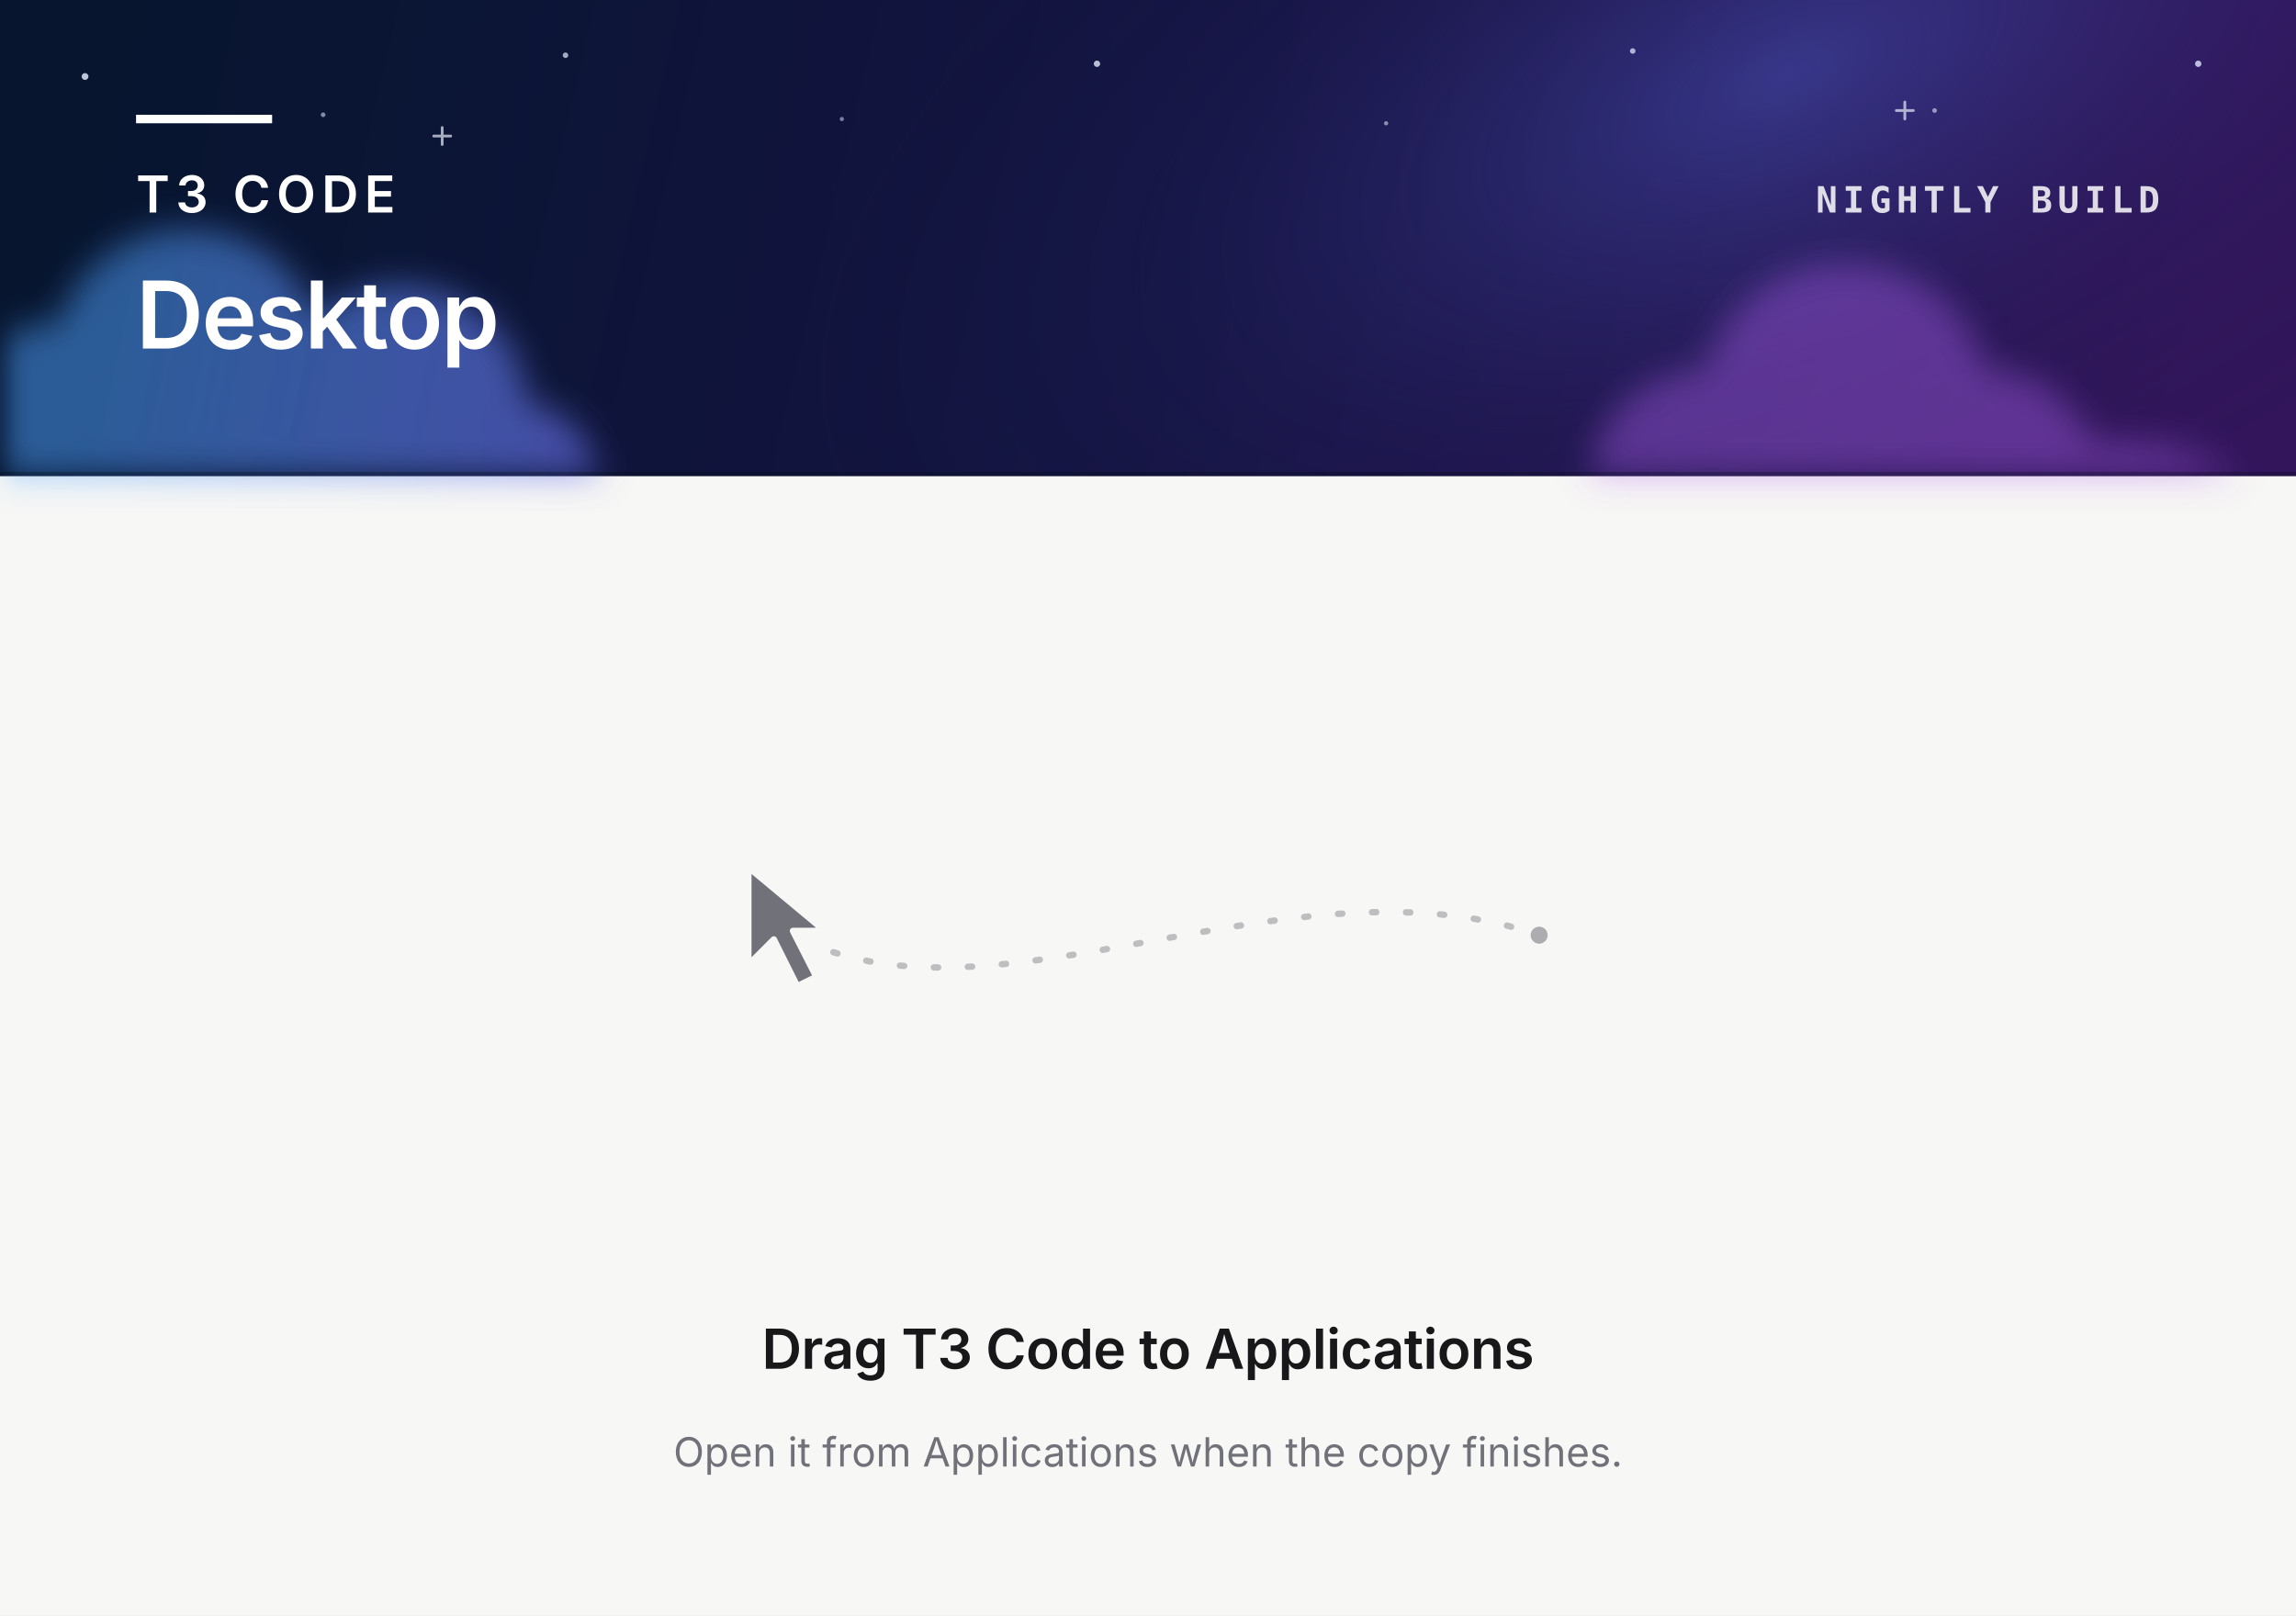
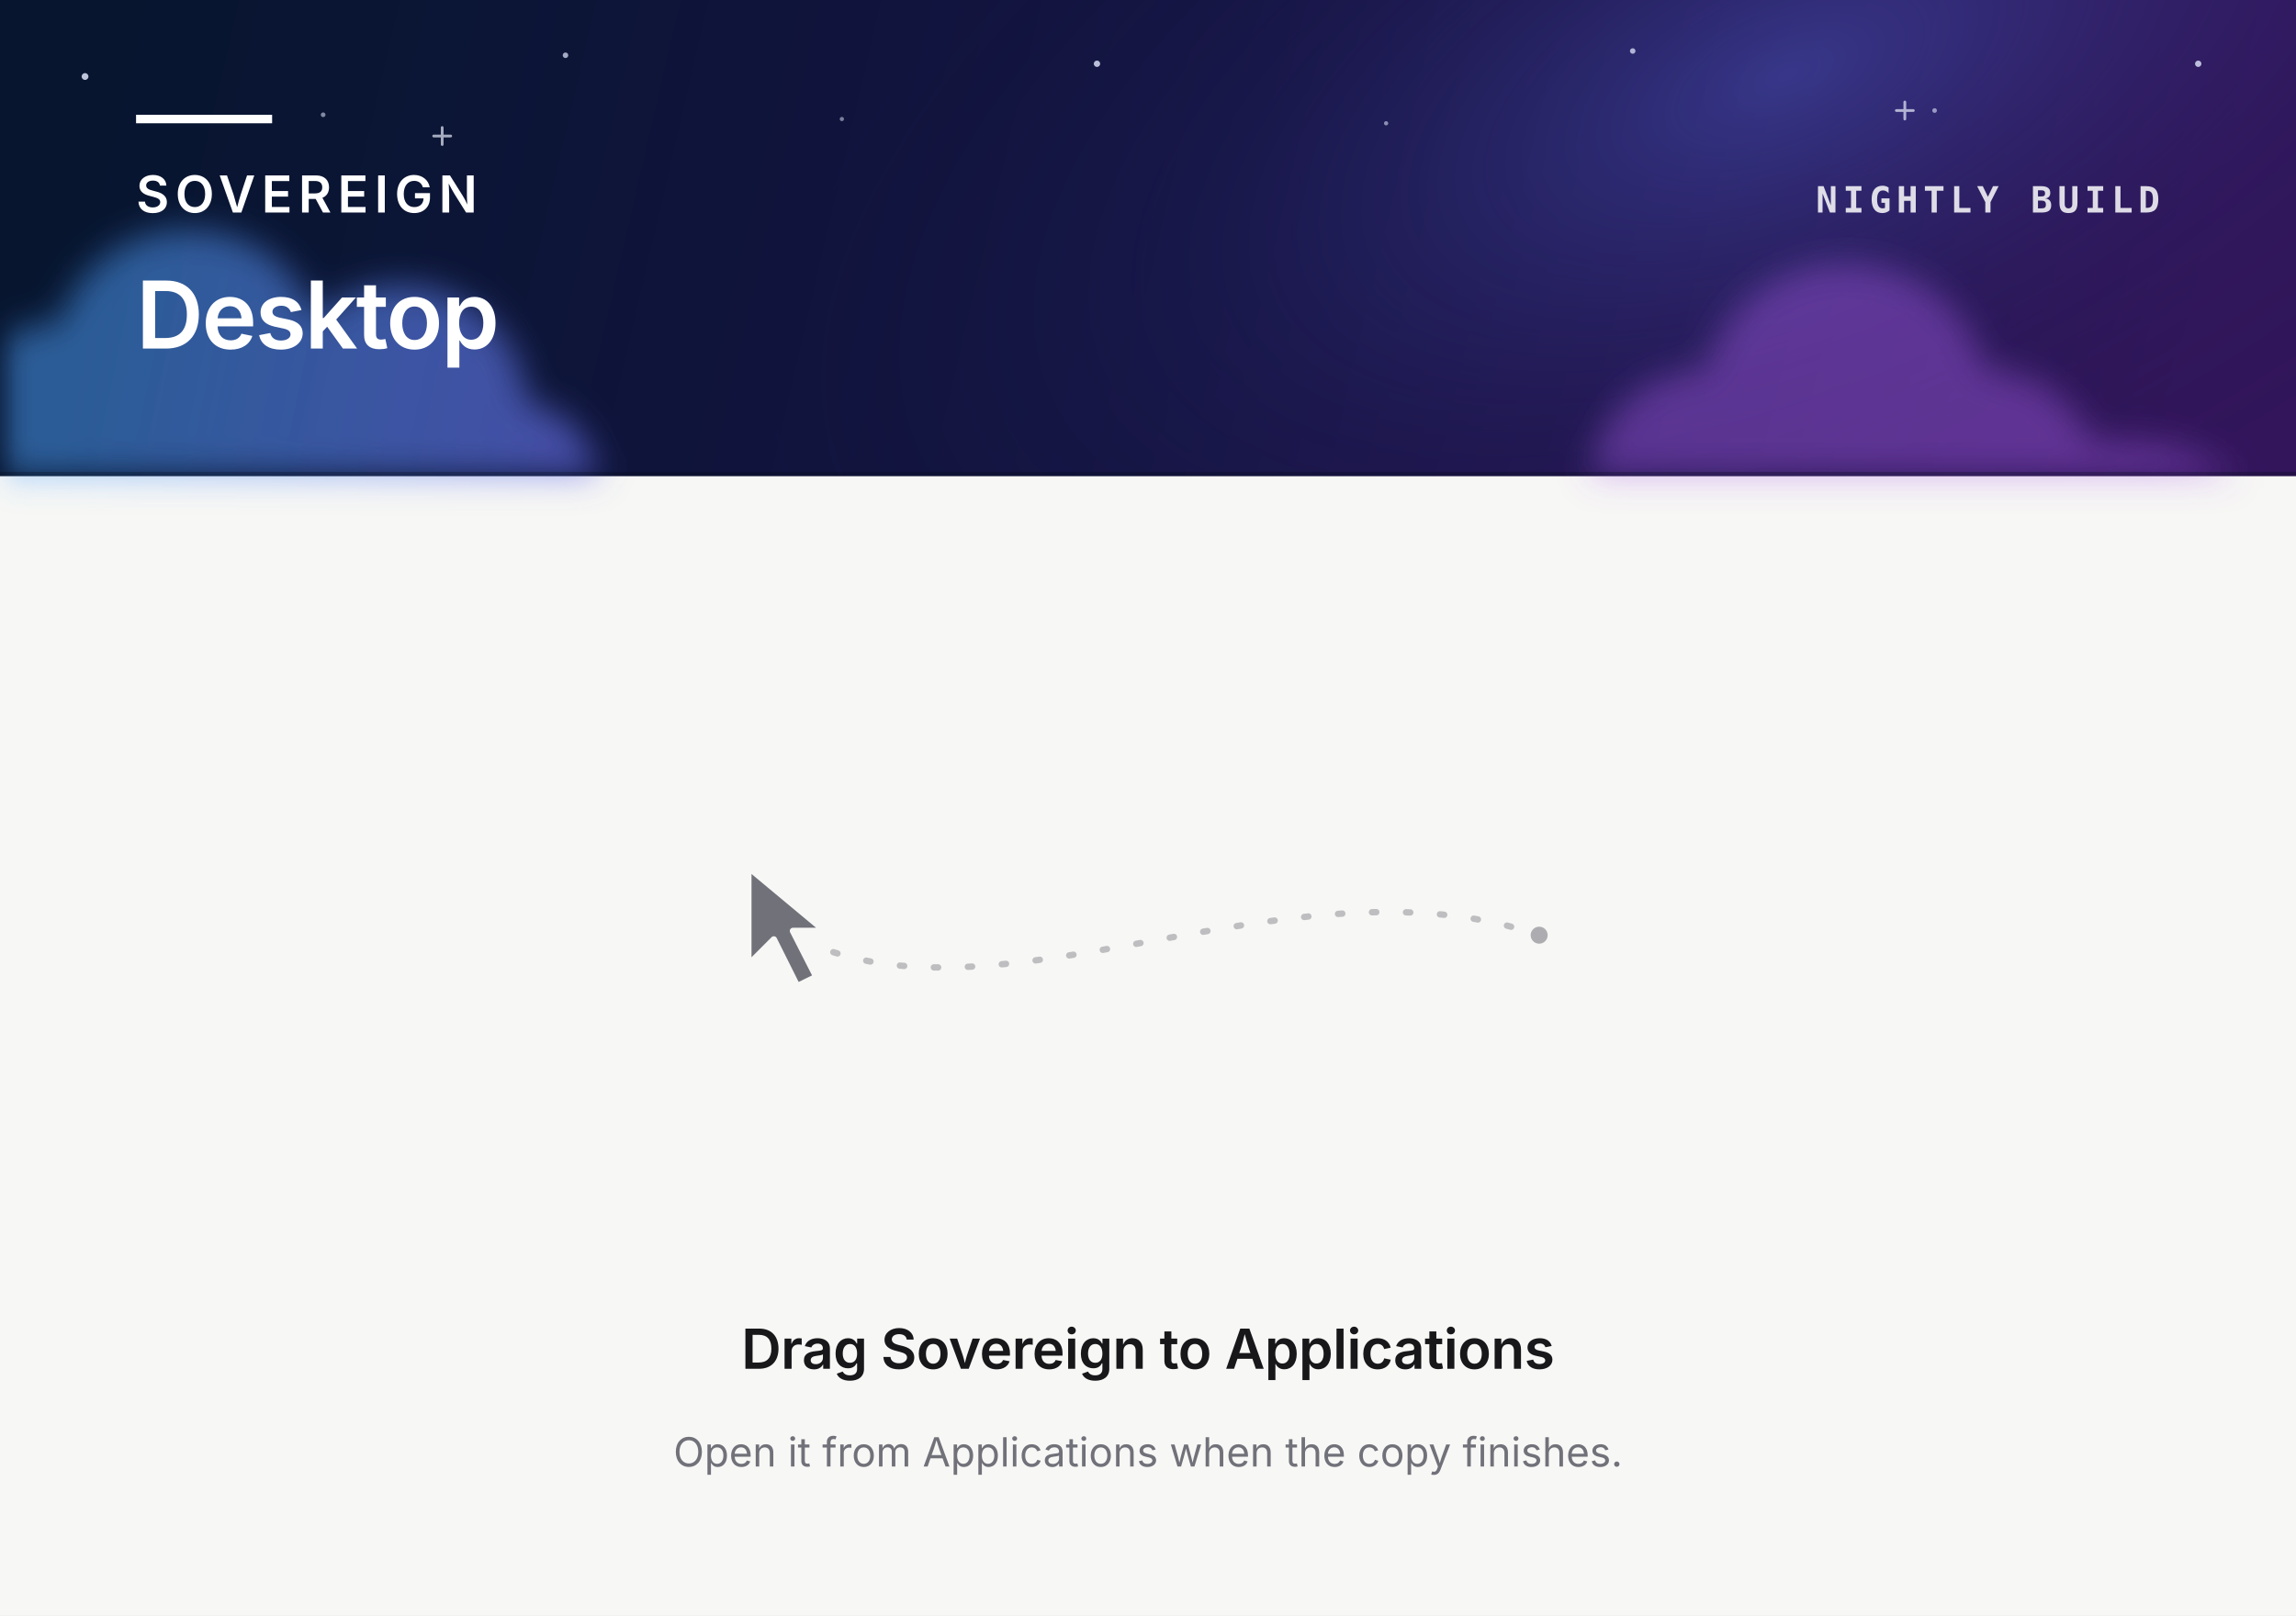
<svg xmlns="http://www.w3.org/2000/svg" width="1080" height="760" viewBox="0 0 540 380" fill="none">
  <defs>
    <linearGradient id="night-sky" x1="28" y1="0" x2="510" y2="112" gradientUnits="userSpaceOnUse">
      <stop stop-color="#07152F" />
      <stop offset="0.52" stop-color="#151443" />
      <stop offset="1" stop-color="#32155B" />
    </linearGradient>
    <radialGradient id="night-glow" cx="0" cy="0" r="1" gradientUnits="userSpaceOnUse" gradientTransform="translate(420 18) rotate(157) scale(260 126)">
      <stop stop-color="#5165D8" stop-opacity="0.42" />
      <stop offset="0.55" stop-color="#283075" stop-opacity="0.15" />
      <stop offset="1" stop-color="#111635" stop-opacity="0" />
    </radialGradient>
    <linearGradient id="night-cloud" x1="18" y1="62" x2="260" y2="112" gradientUnits="userSpaceOnUse">
      <stop stop-color="#4EA4FF" stop-opacity="0.5" />
      <stop offset="0.52" stop-color="#696FEA" stop-opacity="0.62" />
      <stop offset="1" stop-color="#A85BEA" stop-opacity="0.5" />
    </linearGradient>
    <filter id="night-soft" x="-24" y="35" width="588" height="101" filterUnits="userSpaceOnUse">
      <feGaussianBlur stdDeviation="4" />
    </filter>
  </defs>
  <rect width="540" height="380" fill="#F7F7F5" />
  <rect width="540" height="112" fill="url(#night-sky)" />
  <rect width="540" height="112" fill="url(#night-glow)" />
  <g fill="#E4EAFF">
    <circle cx="20" cy="18" r="0.8" opacity="0.82" />
    <circle cx="76" cy="27" r="0.55" opacity="0.55" />
    <circle cx="133" cy="13" r="0.65" opacity="0.7" />
    <circle cx="198" cy="28" r="0.5" opacity="0.5" />
    <circle cx="258" cy="15" r="0.75" opacity="0.8" />
    <circle cx="326" cy="29" r="0.5" opacity="0.55" />
    <circle cx="384" cy="12" r="0.65" opacity="0.72" />
    <circle cx="455" cy="26" r="0.55" opacity="0.58" />
    <circle cx="517" cy="15" r="0.75" opacity="0.78" />
  </g>
  <g stroke="#EEF2FF" stroke-linecap="round" stroke-width="0.65" opacity="0.68">
    <path d="M104 30V34M102 32H106" />
    <path d="M448 24V28M446 26H450" />
  </g>
  <g filter="url(#night-soft)">
    <path d="M-12 112V101C-12 87 0 76 14 76C18 63 30 54 44 54C58 54 70 62 74 75C79 70 86 67 94 67C110 67 123 79 124 95C132 96 138 101 141 112H-12Z" fill="url(#night-cloud)" />
    <path d="M374 112C375 98 387 87 401 87C405 72 418 62 434 62C450 62 463 72 467 87C478 87 488 94 492 104C506 103 518 106 526 112H374Z" fill="url(#night-cloud)" opacity="0.82" />
  </g>
  <path d="M0 111.5H540" stroke="#050A19" stroke-opacity="0.3" />
  <path d="M32 28H64" stroke="#FFFFFF" stroke-width="2" />
  <g font-family="-apple-system, BlinkMacSystemFont, sans-serif" fill="#FFFFFF">
-     <text x="32" y="50" font-size="12" font-weight="600" letter-spacing="1.4">T3 CODE</text>
+     <text x="32" y="50" font-size="12" font-weight="600" letter-spacing="1.4">SOVEREIGN</text>
    <text x="32" y="82" font-size="22" font-weight="600" letter-spacing="-0.45">Desktop</text>
    <text x="508" y="50" text-anchor="end" font-family="ui-monospace, SFMono-Regular, Menlo, monospace" font-size="8.5" font-weight="600" letter-spacing="1.2" opacity="0.84">NIGHTLY BUILD</text>
  </g>
  <path d="M196 224C242 239 307 201 362 220" stroke="#71717A" stroke-width="1.5" stroke-linecap="round" stroke-dasharray="1 7" opacity="0.42" />
  <circle cx="362" cy="220" r="2" fill="#71717A" opacity="0.55" />
  <path d="M176 204V227L182 221L187.5 232L192 229.8L186.5 219H194L176 204Z" fill="#71717A" stroke="#F7F7F5" stroke-width="1.5" stroke-linejoin="round" />
  <g font-family="-apple-system, BlinkMacSystemFont, sans-serif" text-anchor="middle">
-     <text x="270" y="322" font-size="13" font-weight="600" letter-spacing="-0.1" fill="#18181B">Drag T3 Code to Applications</text>
+     <text x="270" y="322" font-size="13" font-weight="600" letter-spacing="-0.1" fill="#18181B">Drag Sovereign to Applications</text>
    <text x="270" y="345" font-size="9.5" fill="#71717A">Open it from Applications when the copy finishes.</text>
  </g>
</svg>
